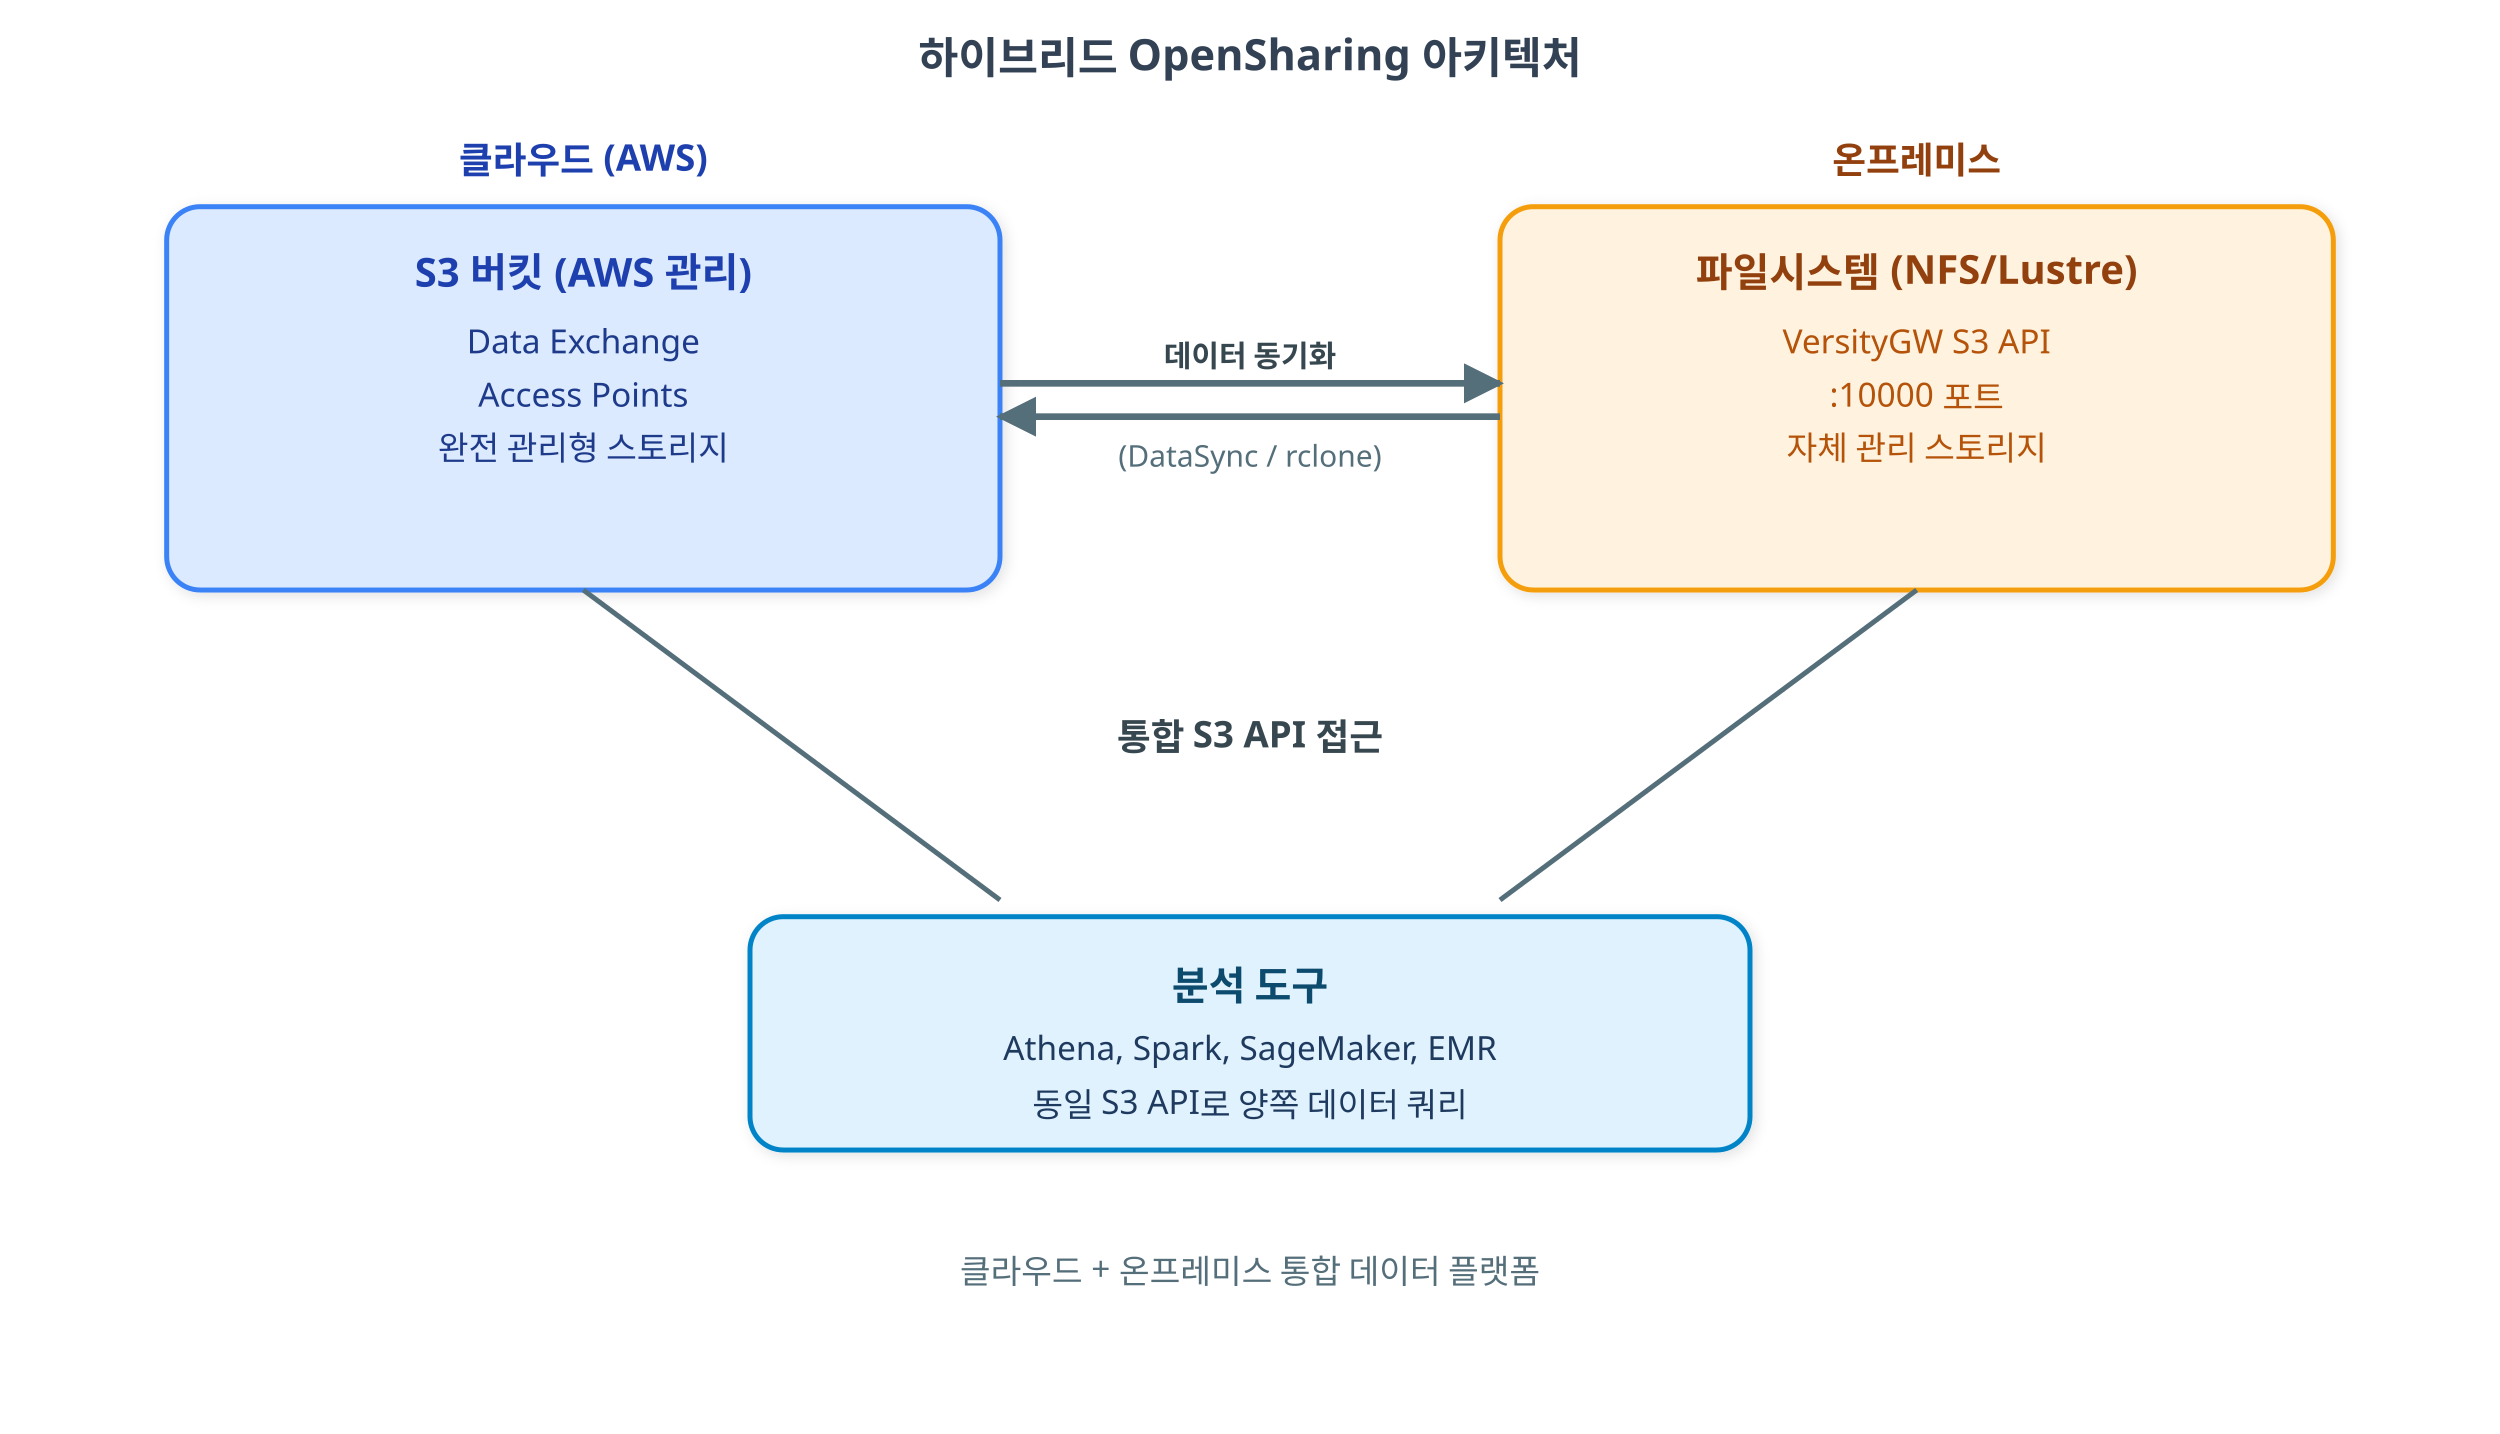
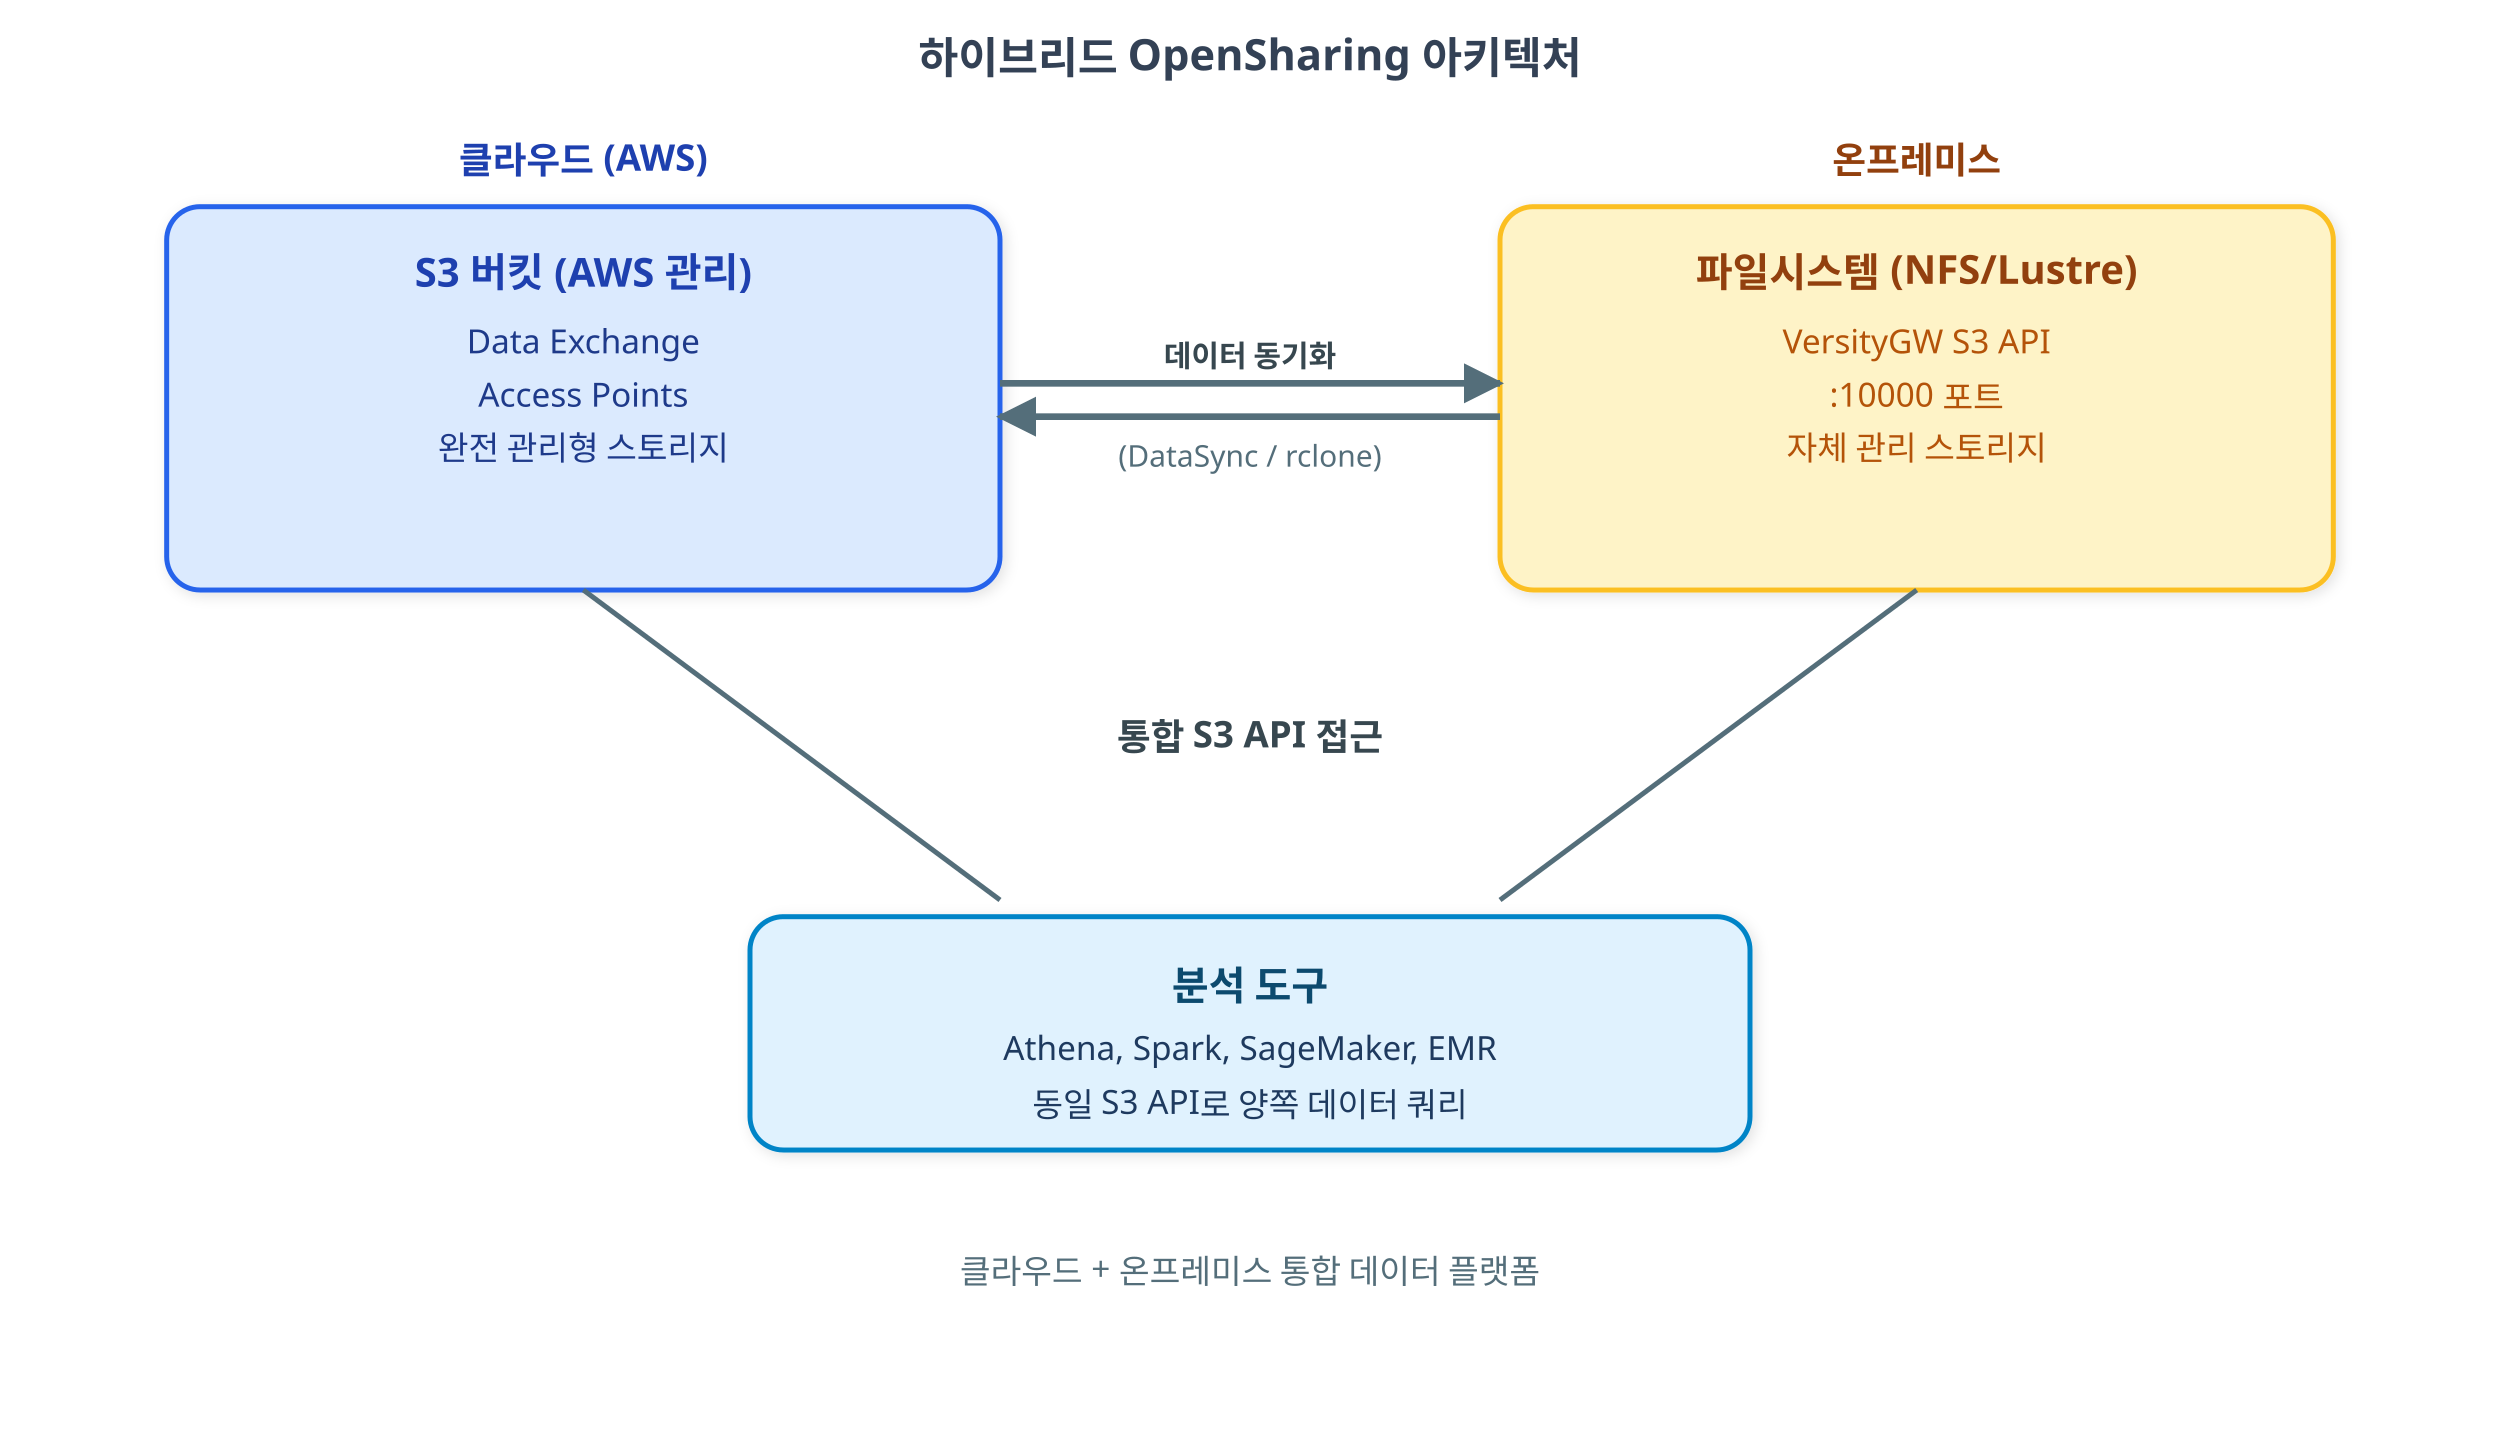
<svg xmlns="http://www.w3.org/2000/svg" viewBox="0 0 750 430" font-family="system-ui,sans-serif">
  <defs>
    <filter id="sh">
      <feDropShadow dx="1" dy="1" stdDeviation="2" flood-opacity=".12" />
    </filter>
    <marker id="ar" viewBox="0 0 10 10" refX="9" refY="5" markerWidth="6" markerHeight="6" orient="auto-start-reverse">
      <path d="M0 0L10 5L0 10z" fill="#546e7a" />
    </marker>
  </defs>
  <text x="375" y="22" text-anchor="middle" font-size="13" font-weight="bold" fill="#334155">하이브리드 OpenSharing 아키텍처</text>
  <text x="175" y="52" text-anchor="middle" font-size="11" font-weight="bold" fill="#1e40af">클라우드 (AWS)</text>
-   <rect x="50" y="62" width="250" height="115" rx="10" fill="#dbeafe" stroke="#3b82f6" stroke-width="1.5" filter="url(#sh)" />
+   <rect x="50" y="62" width="250" height="115" rx="10" fill="#dbeafe" stroke="#2563eb" stroke-width="1.5" filter="url(#sh)" />
  <text x="175" y="86" text-anchor="middle" font-size="12" font-weight="bold" fill="#1e40af">S3 버킷 (AWS 관리)</text>
  <text x="175" y="106" text-anchor="middle" font-size="10" fill="#1e3a8a">Data Exchange</text>
  <text x="175" y="122" text-anchor="middle" font-size="10" fill="#1e3a8a">Access Points</text>
  <text x="175" y="138" text-anchor="middle" font-size="10" fill="#1e3a8a">완전 관리형 스토리지</text>
  <text x="575" y="52" text-anchor="middle" font-size="11" font-weight="bold" fill="#92400e">온프레미스</text>
-   <rect x="450" y="62" width="250" height="115" rx="10" fill="#fff3e0" stroke="#f59e0b" stroke-width="1.5" filter="url(#sh)" />
+   <rect x="450" y="62" width="250" height="115" rx="10" fill="#fef3c7" stroke="#fbbf24" stroke-width="1.5" filter="url(#sh)" />
  <text x="575" y="86" text-anchor="middle" font-size="12" font-weight="bold" fill="#92400e">파일시스템 (NFS/Lustre)</text>
  <text x="575" y="106" text-anchor="middle" font-size="10" fill="#b45309">VersityGW S3 API</text>
  <text x="575" y="122" text-anchor="middle" font-size="10" fill="#b45309">:10000 포트</text>
  <text x="575" y="138" text-anchor="middle" font-size="10" fill="#b45309">자체 관리 스토리지</text>
  <line x1="300" y1="115" x2="450" y2="115" stroke="#546e7a" stroke-width="2" marker-end="url(#ar)" />
  <line x1="450" y1="125" x2="300" y2="125" stroke="#546e7a" stroke-width="2" marker-end="url(#ar)" />
  <text x="375" y="110" text-anchor="middle" font-size="9" font-weight="bold" fill="#37474f">데이터 동기화</text>
  <text x="375" y="140" text-anchor="middle" font-size="9" fill="#546e7a">(DataSync / rclone)</text>
  <line x1="175" y1="177" x2="300" y2="270" stroke="#546e7a" stroke-width="1.5" />
  <line x1="575" y1="177" x2="450" y2="270" stroke="#546e7a" stroke-width="1.5" />
  <text x="375" y="225" text-anchor="middle" font-size="11" font-weight="bold" fill="#37474f">통합 S3 API 접근</text>
  <rect x="225" y="275" width="300" height="70" rx="10" fill="#e0f2fe" stroke="#0284c7" stroke-width="1.5" filter="url(#sh)" />
  <text x="375" y="300" text-anchor="middle" font-size="12" font-weight="bold" fill="#0c4a6e">분석 도구</text>
  <text x="375" y="318" text-anchor="middle" font-size="10" fill="#1e3a5f">Athena, Spark, SageMaker, EMR</text>
  <text x="375" y="335" text-anchor="middle" font-size="10" fill="#1e3a5f">동일 S3 API로 양쪽 데이터 쿼리</text>
  <text x="375" y="385" text-anchor="middle" font-size="10" fill="#546e7a">클라우드 + 온프레미스 통합 데이터 플랫폼</text>
</svg>
